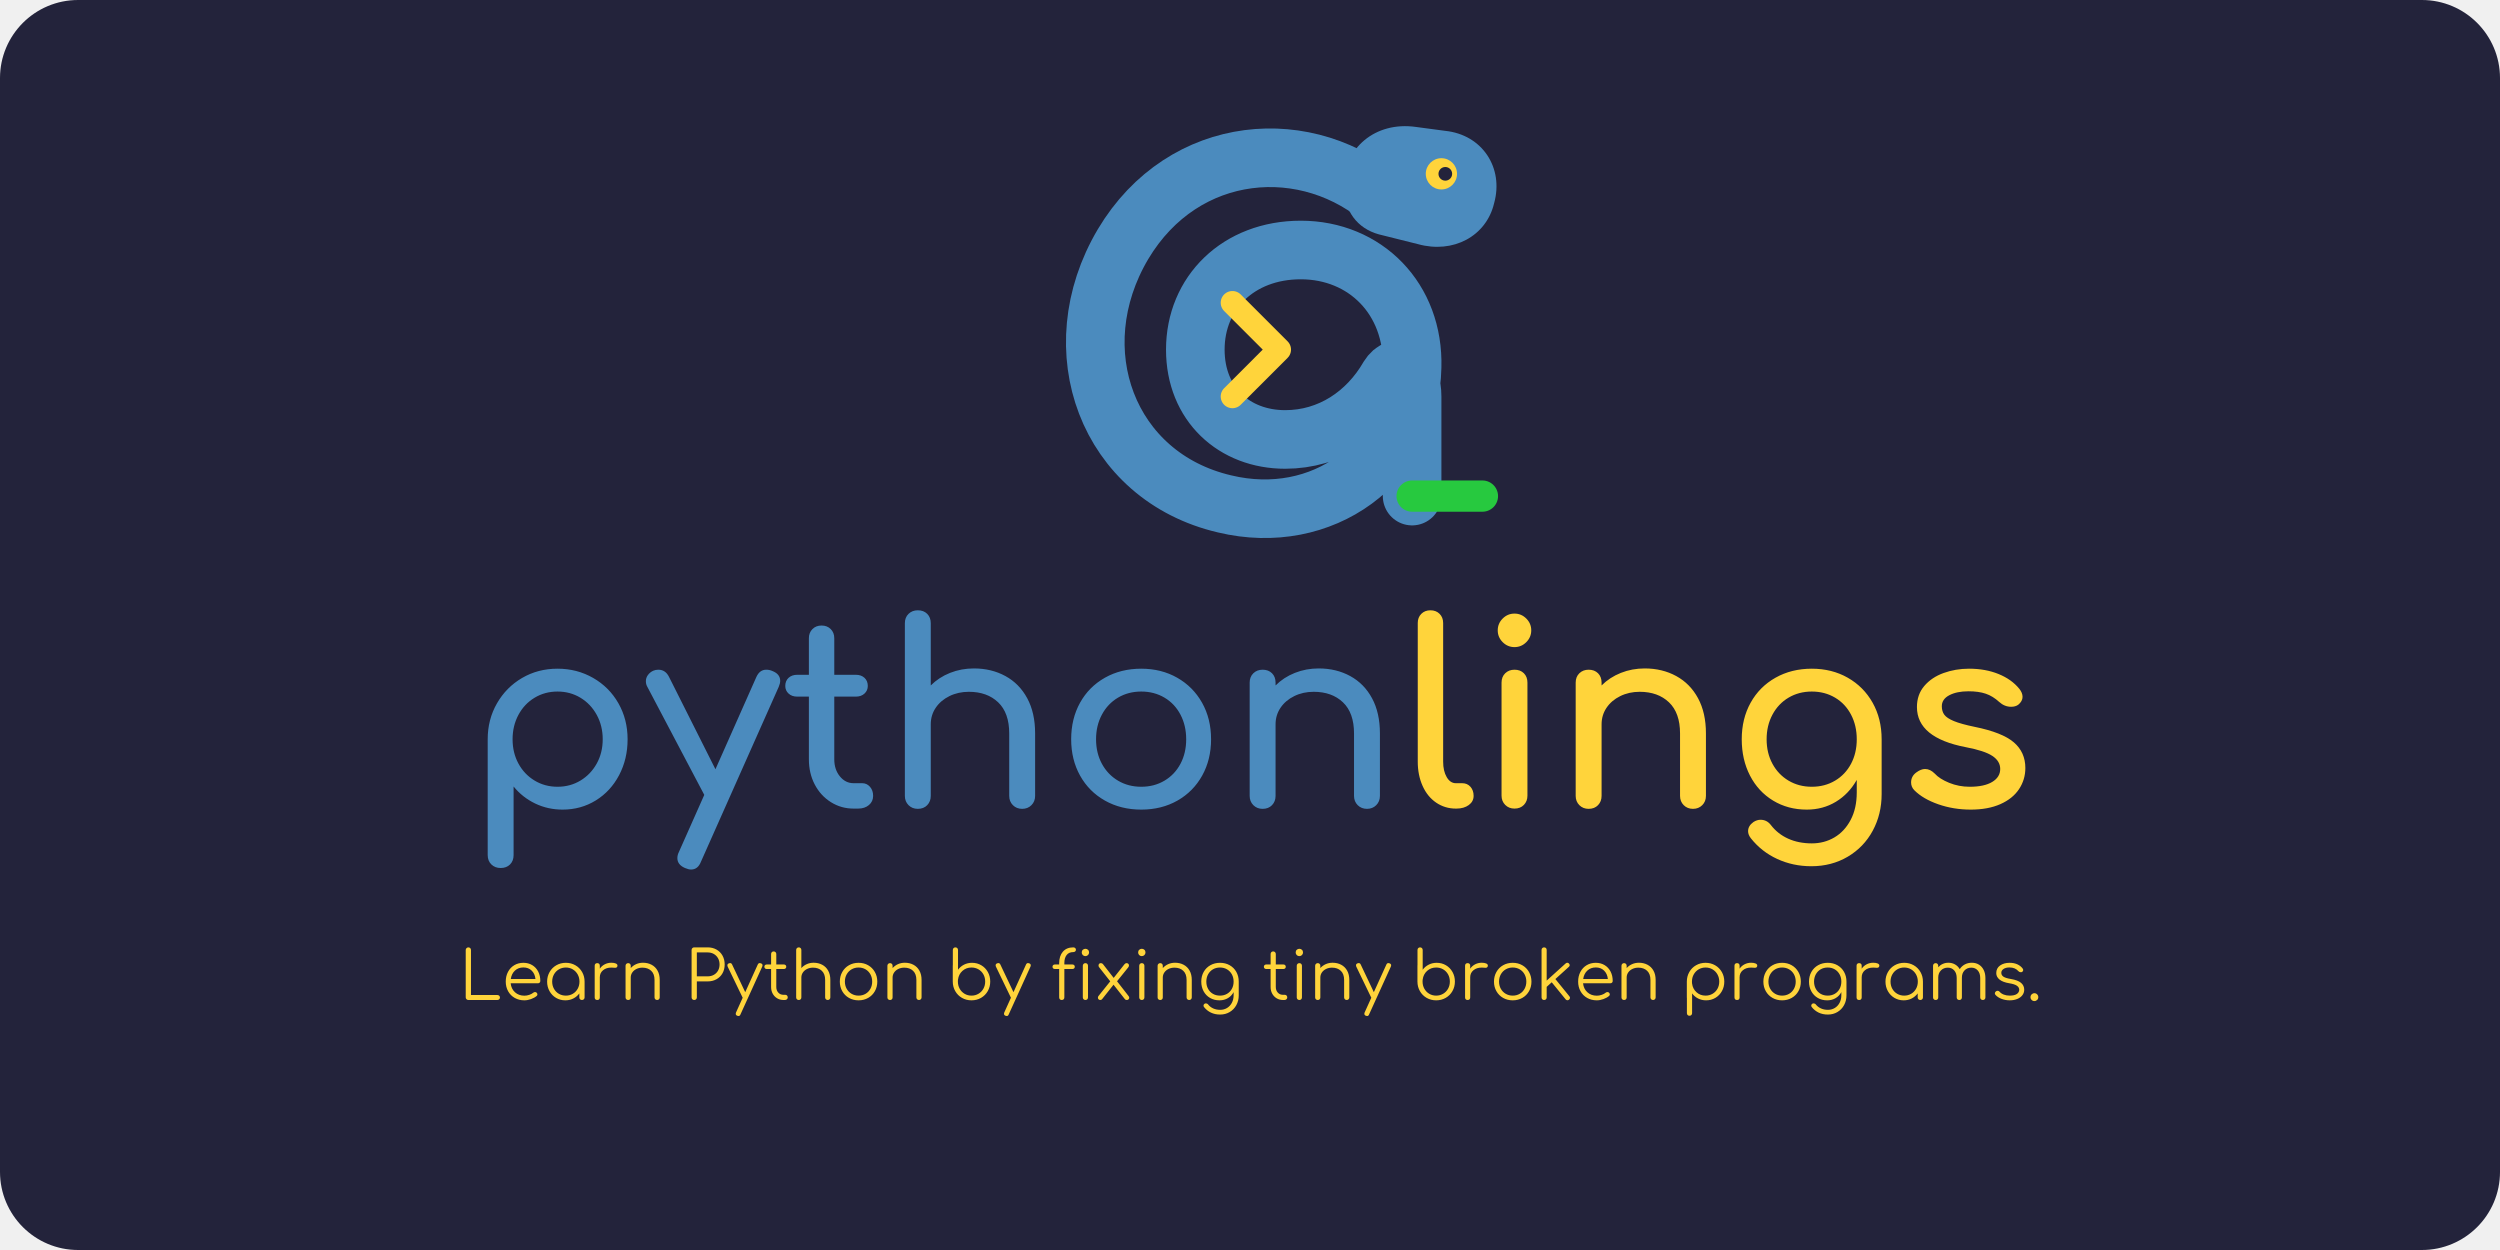
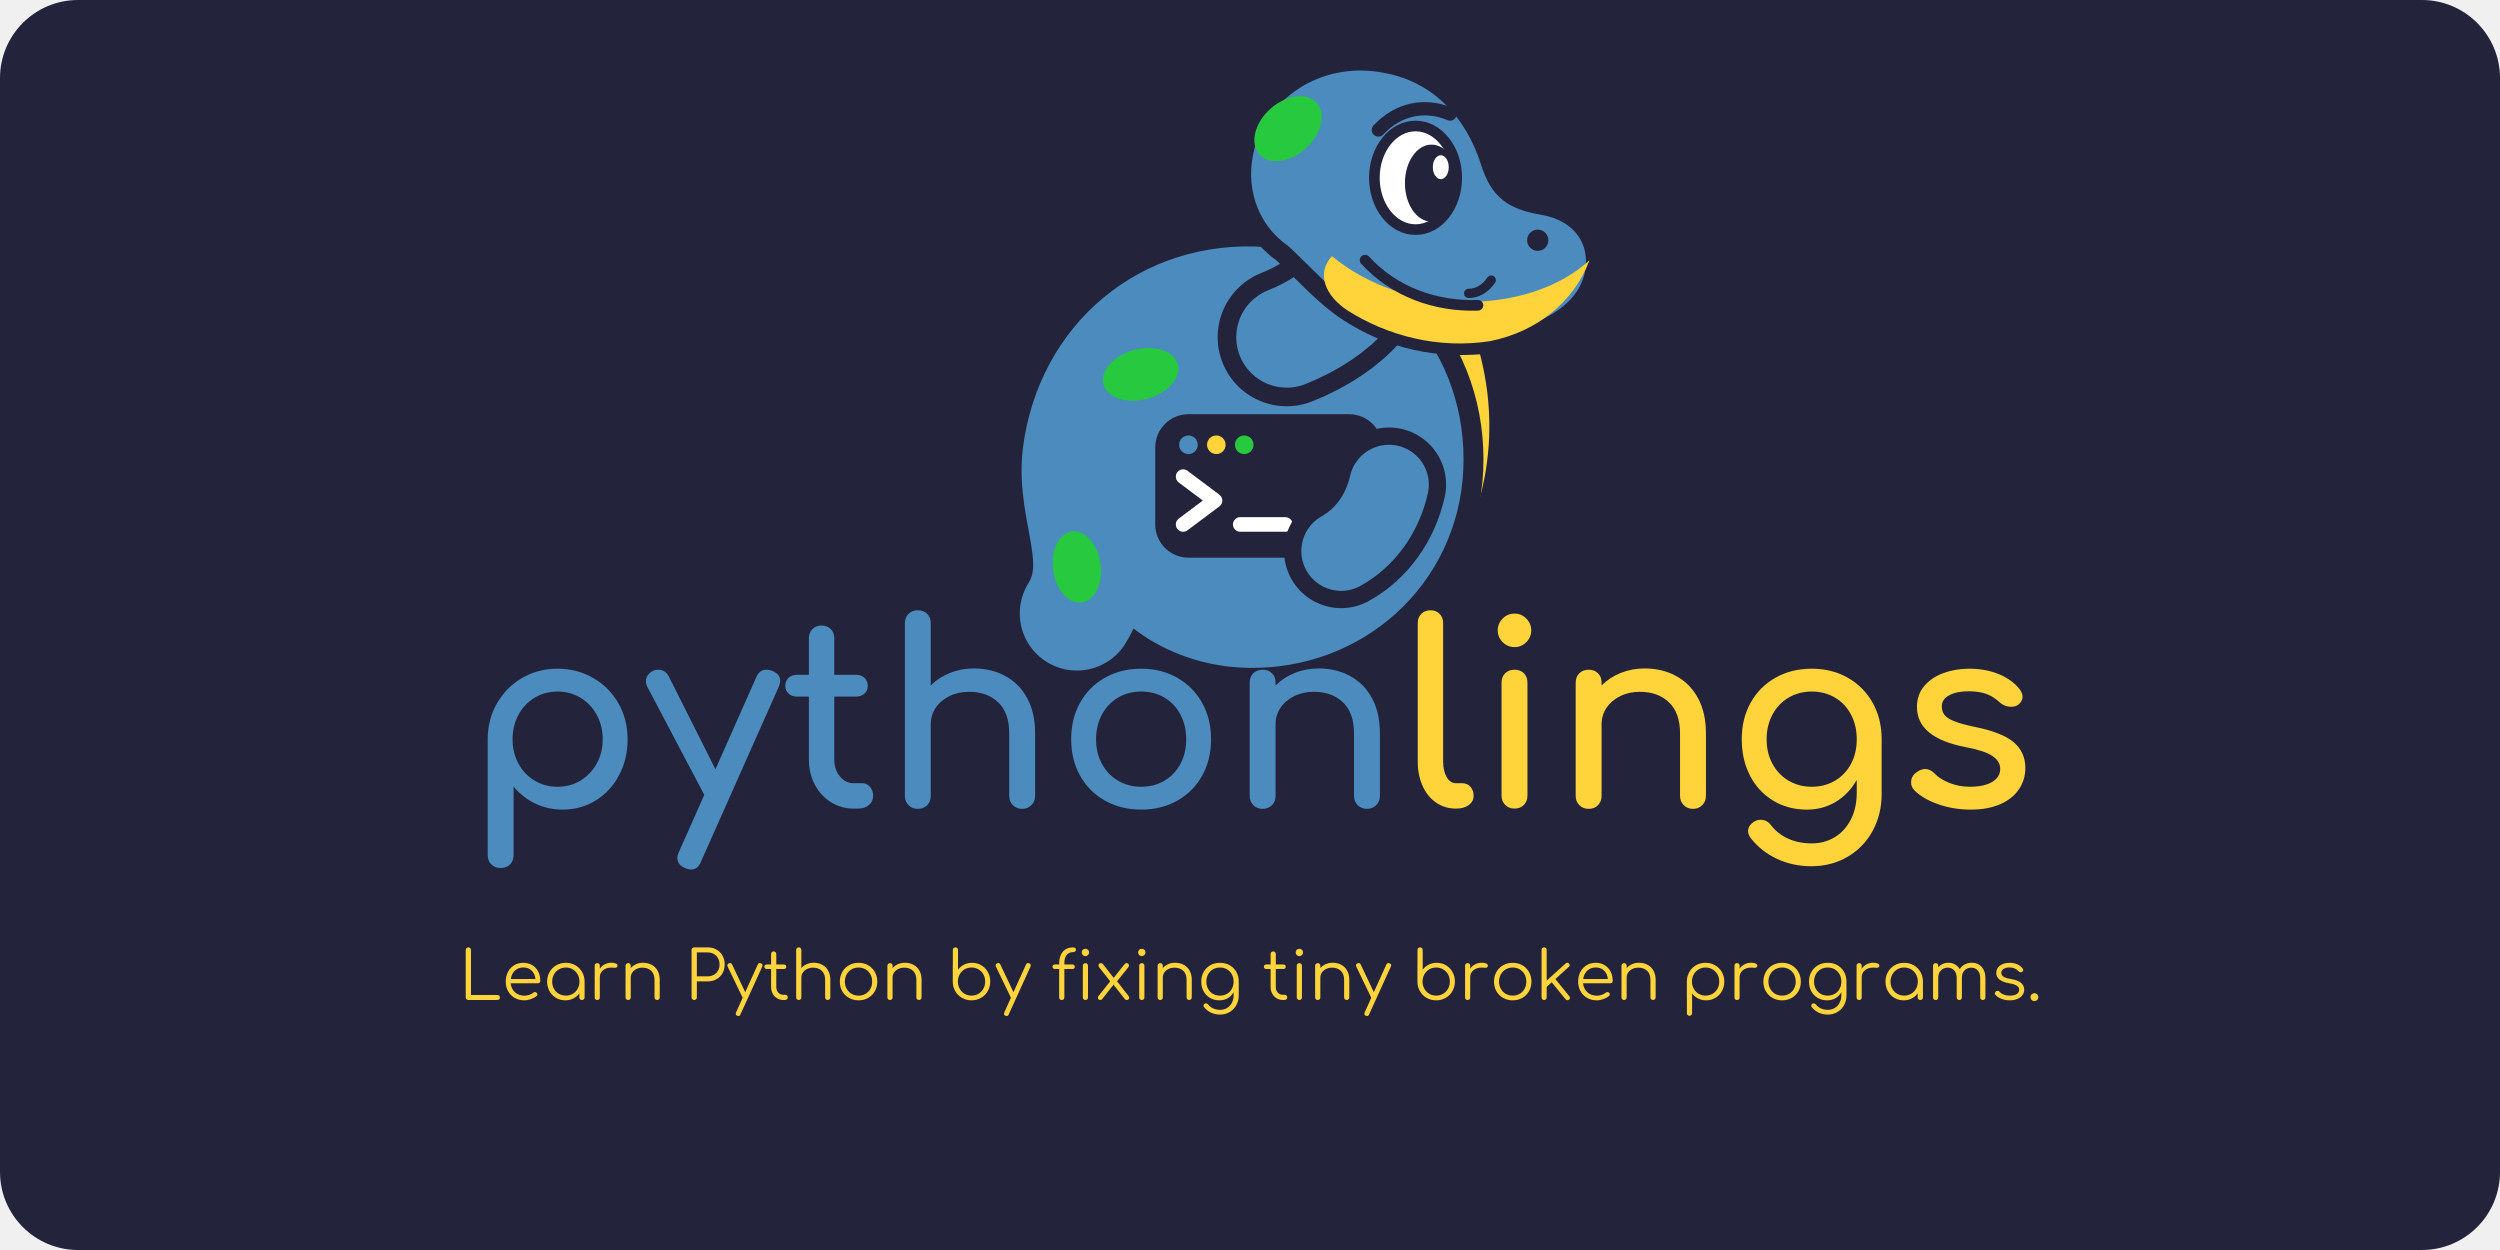
<svg xmlns="http://www.w3.org/2000/svg" width="1280" height="640" viewBox="0 0 1280 640" role="img" aria-labelledby="title desc">
  <rect width="1280" height="640" rx="40" fill="#23233B" />
-   <g transform="translate(512 34)">
-     <path d="M198 70 C158 34 94 39 63 91 C31 145 55 210 115 224 C165 236 210 203 211 154 C212 119 187 94 154 94 C122 94 100 116 100 145 C100 173 120 191 146 191 C169 191 188 178 199 159 C204 151 211 157 211 169 L211 220" fill="none" stroke="#4B8BBE" stroke-width="30" stroke-linecap="round" stroke-linejoin="round" />
-     <path d="M176 61 C176 42 192 28 213 31 L228 33 C247 35 258 52 253 70 C249 87 232 96 214 91 L194 86 C183 83 176 74 176 61 Z" fill="#4B8BBE" />
-     <circle cx="226" cy="55" r="8" fill="#FFD43B" />
-     <circle cx="228" cy="55" r="3.5" fill="#23233B" />
-     <path d="M119 121 L143 145 L119 169" fill="none" stroke="#FFD43B" stroke-width="12" stroke-linecap="round" stroke-linejoin="round" />
-     <path d="M211 220 H247" fill="none" stroke="#27C93F" stroke-width="16" stroke-linecap="round" />
+   <g transform="translate(465 4) scale(.68)">
+     <g stroke="#23233B" stroke-linecap="round" stroke-linejoin="round">
+       <path d="M337 178 C382 220 405 280 397 338 C390 391 356 432 306 450 C257 468 205 453 177 419" fill="none" stroke-width="106" />
+       <path d="M337 178 C382 220 405 280 397 338 C390 391 356 432 306 450 C257 468 205 453 177 419" fill="none" stroke="#FFD43B" stroke-width="78" />
+       <path d="M127 456 C151 417 124 380 129 337 C138 266 195 218 266 223 C333 228 378 281 375 346 C372 409 320 455 257 454 C201 453 158 411 159 356 C160 309 197 275 242 275 C283 275 313 307 312 346 C312 378 287 401 257 403 C232 405 211 388 204 365" fill="none" stroke-width="116" />
+       <path d="M127 456 C151 417 124 380 129 337 C138 266 195 218 266 223 C333 228 378 281 375 346 C372 409 320 455 257 454 C201 453 158 411 159 356 C160 309 197 275 242 275 C283 275 313 307 312 346 C312 378 287 401 257 403 C232 405 211 388 204 365" fill="none" stroke="#4B8BBE" stroke-width="86" />
+       <path d="M285 248 C325 232 351 204 346 174 C341 143 337 115 352 91" fill="none" stroke-width="104" />
+       <path d="M285 248 C325 232 351 204 346 174 C341 143 337 115 352 91" fill="none" stroke="#4B8BBE" stroke-width="76" />
+       <path d="M282 185 C255 166 246 134 254 104 C267 59 312 33 359 42 C399 49 426 78 438 116 C445 138 455 145 478 149 C507 154 522 176 516 202 C509 231 477 247 439 253 C400 258 363 250 331 229 C314 218 299 201 282 185 Z" fill="#4B8BBE" stroke-width="14" />
+     </g>
+     <path d="M319 187 C352 214 397 226 443 220 C474 216 498 204 513 190 C501 222 473 244 438 251 C399 257 361 247 331 228 C314 217 307 200 319 187 Z" fill="#FFD43B" />
+     <ellipse cx="286" cy="91" rx="29" ry="20" transform="rotate(-42 286 91)" fill="#27C93F" />
+     <ellipse cx="175" cy="276" rx="29" ry="19" transform="rotate(-15 175 276)" fill="#27C93F" />
+     <ellipse cx="127" cy="421" rx="18" ry="27" transform="rotate(-8 127 421)" fill="#27C93F" />
+     <ellipse cx="382" cy="128" rx="31" ry="39" fill="#FFFFFF" stroke="#23233B" stroke-width="8" />
+     <ellipse cx="394" cy="132" rx="20" ry="29" fill="#23233B" />
+     <ellipse cx="401" cy="120" rx="6" ry="9" fill="#FFFFFF" />
+     <path d="M354 92 C369 76 389 72 408 80" fill="none" stroke="#23233B" stroke-width="10" stroke-linecap="round" />
+     <circle cx="474" cy="175" r="8" fill="#23233B" />
+     <path d="M344 190 C366 214 397 225 429 224" fill="none" stroke="#23233B" stroke-width="8" stroke-linecap="round" />
+     <path d="M422 215 C429 215 435 211 439 205" fill="none" stroke="#23233B" stroke-width="7" stroke-linecap="round" />
+     <rect x="186" y="306" width="171" height="108" rx="25" fill="#23233B" />
+     <circle cx="211" cy="329" r="7" fill="#4B8BBE" />
+     <circle cx="232" cy="329" r="7" fill="#FFD43B" />
+     <circle cx="253" cy="329" r="7" fill="#27C93F" />
+     <path d="M207 353 L231 371 L207 389" fill="none" stroke="#FFFFFF" stroke-width="11" stroke-linecap="round" stroke-linejoin="round" />
+     <path d="M250 389 H284" fill="none" stroke="#FFFFFF" stroke-width="11" stroke-linecap="round" />
+     <path d="M326 409 C344 399 357 381 362 359" fill="none" stroke="#23233B" stroke-width="86" stroke-linecap="round" />
+     <path d="M326 409 C344 399 357 381 362 359" fill="none" stroke="#4B8BBE" stroke-width="60" stroke-linecap="round" />
  </g>
  <g transform="translate(238 414) scale(.13 -.13)">
    <path d="M641 273Q641 195 607.5 131.5Q574 68 515.5 32.0Q457 -4 385 -4Q327 -4 277.0 20.0Q227 44 192 87V-183Q192 -206 178.0 -220.0Q164 -234 141 -234Q119 -234 104.5 -220.0Q90 -206 90 -183V273Q90 351 126.5 414.5Q163 478 225.5 514.5Q288 551 365 551Q442 551 505.5 514.5Q569 478 605.0 414.5Q641 351 641 273ZM543 273Q543 326 519.5 369.0Q496 412 455.5 436.5Q415 461 365 461Q315 461 274.5 436.5Q234 412 211.0 369.0Q188 326 188 273Q188 220 211.0 177.5Q234 135 274.5 110.5Q315 86 365 86Q415 86 455.5 110.5Q496 135 519.5 177.5Q543 220 543 273ZM1242 503Q1242 493 1236 479L930 -209Q918 -240 891 -240Q881 -240 867 -234Q837 -221 837 -195Q837 -183 843 -171L943 54L718 481Q713 490 713 502Q713 515 721.0 526.0Q729 537 742 543Q751 547 762 547Q790 547 804 519L987 155L1148 518Q1161 547 1187 547Q1200 547 1211 542Q1242 530 1242 503ZM1608 50Q1608 28 1591.5 14.0Q1575 0 1549 0H1531Q1482 0 1441.5 25.5Q1401 51 1378.0 95.0Q1355 139 1355 194V441H1309Q1288 441 1275.0 453.0Q1262 465 1262 483Q1262 503 1275.0 515.0Q1288 527 1309 527H1355V671Q1355 693 1369.0 707.0Q1383 721 1405 721Q1427 721 1441.0 707.0Q1455 693 1455 671V527H1540Q1561 527 1574.0 515.0Q1587 503 1587 483Q1587 465 1574.0 453.0Q1561 441 1540 441H1455V194Q1455 154 1477.0 127.0Q1499 100 1531 100H1565Q1583 100 1595.5 86.0Q1608 72 1608 50ZM2246 296V50Q2246 28 2231.5 13.5Q2217 -1 2195 -1Q2173 -1 2158.5 13.5Q2144 28 2144 50V296Q2144 377 2100.5 418.5Q2057 460 1985 460Q1943 460 1908.5 443.0Q1874 426 1854.5 397.0Q1835 368 1835 332V50Q1835 28 1821.0 13.5Q1807 -1 1784 -1Q1762 -1 1747.5 13.5Q1733 28 1733 50V730Q1733 753 1747.5 767.0Q1762 781 1784 781Q1807 781 1821.0 767.0Q1835 753 1835 730V485Q1867 517 1911.0 534.5Q1955 552 2005 552Q2074 552 2129.0 522.0Q2184 492 2215.0 434.5Q2246 377 2246 296ZM2388 273Q2388 354 2423.0 417.0Q2458 480 2521.0 515.5Q2584 551 2664 551Q2743 551 2805.5 515.5Q2868 480 2903.5 417.0Q2939 354 2939 273Q2939 193 2904.0 130.0Q2869 67 2806.5 31.5Q2744 -4 2664 -4Q2584 -4 2521.0 31.5Q2458 67 2423.0 130.0Q2388 193 2388 273ZM2841 273Q2841 327 2818.5 370.0Q2796 413 2755.5 437.0Q2715 461 2664 461Q2613 461 2572.5 437.0Q2532 413 2509.0 370.0Q2486 327 2486 273Q2486 219 2509.0 176.5Q2532 134 2572.5 110.0Q2613 86 2664 86Q2715 86 2755.5 110.0Q2796 134 2818.5 176.5Q2841 219 2841 273ZM3604 296V50Q3604 28 3589.5 13.5Q3575 -1 3553 -1Q3531 -1 3516.5 13.5Q3502 28 3502 50V296Q3502 377 3458.5 418.5Q3415 460 3343 460Q3301 460 3266.5 443.0Q3232 426 3212.5 397.0Q3193 368 3193 332V50Q3193 28 3179.0 13.5Q3165 -1 3142 -1Q3120 -1 3105.5 13.5Q3091 28 3091 50V496Q3091 519 3105.5 533.0Q3120 547 3142 547Q3165 547 3179.0 533.0Q3193 519 3193 496V485Q3225 517 3269.0 534.5Q3313 552 3363 552Q3432 552 3487.0 522.0Q3542 492 3573.0 434.5Q3604 377 3604 296Z" fill="#4B8BBE" />
    <path d="M70 185V731Q70 753 84.0 767.0Q98 781 120 781Q142 781 156.0 767.0Q170 753 170 731V185Q170 148 184.0 124.0Q198 100 220 100H245Q265 100 277.5 86.0Q290 72 290 50Q290 28 271.0 14.0Q252 0 222 0H220Q177 0 142.5 23.5Q108 47 89.0 89.5Q70 132 70 185ZM400 51V496Q400 519 414.5 533.0Q429 547 451 547Q474 547 488.0 533.0Q502 519 502 496V51Q502 29 488.0 14.5Q474 0 451 0Q429 0 414.5 14.5Q400 29 400 51ZM385 702Q385 729 404.5 748.5Q424 768 451 768Q478 768 497.5 748.5Q517 729 517 702Q517 675 497.5 655.5Q478 636 451 636Q424 636 404.5 655.5Q385 675 385 702ZM1205 296V50Q1205 28 1190.5 13.5Q1176 -1 1154 -1Q1132 -1 1117.5 13.5Q1103 28 1103 50V296Q1103 377 1059.5 418.5Q1016 460 944 460Q902 460 867.5 443.0Q833 426 813.5 397.0Q794 368 794 332V50Q794 28 780.0 13.5Q766 -1 743 -1Q721 -1 706.5 13.5Q692 28 692 50V496Q692 519 706.5 533.0Q721 547 743 547Q766 547 780.0 533.0Q794 519 794 496V485Q826 517 870.0 534.5Q914 552 964 552Q1033 552 1088.0 522.0Q1143 492 1174.0 434.5Q1205 377 1205 296ZM1897 273V57Q1897 -22 1862.0 -87.0Q1827 -152 1763.5 -189.5Q1700 -227 1620 -227Q1548 -227 1486.0 -198.5Q1424 -170 1382 -117Q1371 -103 1371 -89Q1371 -68 1392 -53Q1406 -44 1420 -44Q1445 -44 1461 -65Q1488 -100 1529.0 -118.5Q1570 -137 1622 -137Q1671 -137 1711.0 -113.5Q1751 -90 1775.0 -44.5Q1799 1 1799 64V113Q1768 58 1717.0 27.0Q1666 -4 1602 -4Q1528 -4 1469.5 31.5Q1411 67 1378.5 130.0Q1346 193 1346 273Q1346 354 1381.0 417.0Q1416 480 1479.0 515.5Q1542 551 1622 551Q1701 551 1763.5 515.5Q1826 480 1861.5 417.0Q1897 354 1897 273ZM1799 273Q1799 327 1776.5 370.0Q1754 413 1713.5 437.0Q1673 461 1622 461Q1571 461 1530.5 437.0Q1490 413 1467.0 370.0Q1444 327 1444 273Q1444 219 1467.0 176.5Q1490 134 1530.5 110.0Q1571 86 1622 86Q1673 86 1713.5 110.0Q1754 134 1776.5 176.5Q1799 219 1799 273ZM2026 72Q2013 85 2013 103Q2013 127 2033 142Q2052 156 2068 156Q2088 156 2106 138Q2125 117 2163.0 101.5Q2201 86 2244 86Q2301 86 2332.5 105.0Q2364 124 2364 156Q2364 187 2333.0 207.5Q2302 228 2228 242Q2036 279 2036 400Q2036 449 2065.0 483.0Q2094 517 2141.0 534.0Q2188 551 2241 551Q2306 551 2357.5 530.0Q2409 509 2439 472Q2452 456 2452 440Q2452 423 2435 409Q2424 401 2407 401Q2381 401 2360 420Q2335 443 2307.0 452.5Q2279 462 2239 462Q2193 462 2163.5 446.5Q2134 431 2134 403Q2134 383 2144.0 369.5Q2154 356 2182.0 344.5Q2210 333 2263 322Q2372 300 2417.5 261.0Q2463 222 2463 160Q2463 114 2438.0 76.5Q2413 39 2364.5 17.5Q2316 -4 2248 -4Q2180 -4 2120.0 17.0Q2060 38 2026 72Z" transform="translate(3683)" fill="#FFD43B" />
  </g>
  <path d="M100 39V742Q100 758 111.5 769.5Q123 781 139 781Q156 781 167.0 770.0Q178 759 178 742V74H569Q586 74 597.0 63.5Q608 53 608 37Q608 21 597.0 10.5Q586 0 569 0H139Q123 0 111.5 11.5Q100 23 100 39ZM1207 283Q1207 267 1197.0 257.5Q1187 248 1171 248H767Q775 166 831.0 115.0Q887 64 971 64Q1007 64 1043.5 76.5Q1080 89 1102 108Q1115 118 1129 118Q1140 118 1151 110Q1164 98 1164 83Q1164 70 1153 60Q1120 32 1069.0 13.5Q1018 -5 971 -5Q891 -5 828.0 30.5Q765 66 729.5 129.5Q694 193 694 273Q694 354 727.5 417.5Q761 481 820.5 516.5Q880 552 956 552Q1030 552 1087.0 517.5Q1144 483 1175.5 422.0Q1207 361 1207 283ZM769 312H1135Q1127 389 1079.0 436.0Q1031 483 956 483Q880 483 830.0 436.0Q780 389 769 312ZM1864 273V38Q1864 22 1853.0 11.0Q1842 0 1825 0Q1808 0 1797.0 10.5Q1786 21 1786 38V98Q1751 50 1697.0 22.5Q1643 -5 1578 -5Q1502 -5 1440.5 31.5Q1379 68 1343.5 131.5Q1308 195 1308 273Q1308 351 1344.5 415.0Q1381 479 1444.5 515.5Q1508 552 1586 552Q1664 552 1727.5 515.5Q1791 479 1827.5 415.0Q1864 351 1864 273ZM1788 273Q1788 332 1761.5 379.5Q1735 427 1689.0 454.5Q1643 482 1586 482Q1529 482 1482.5 454.5Q1436 427 1409.5 379.5Q1383 332 1383 273Q1383 214 1409.5 166.5Q1436 119 1482.5 92.0Q1529 65 1586 65Q1643 65 1689.0 92.0Q1735 119 1761.5 166.5Q1788 214 1788 273ZM2352 511Q2352 505 2351 502Q2347 488 2338.5 483.0Q2330 478 2315 478Q2306 478 2284 480Q2276 481 2260 481Q2185 481 2137.5 441.0Q2090 401 2090 337V38Q2090 20 2080.0 10.0Q2070 0 2052 0Q2034 0 2024.0 10.0Q2014 20 2014 38V509Q2014 527 2024.0 537.0Q2034 547 2052 547Q2070 547 2080.0 537.0Q2090 527 2090 509V465Q2119 507 2164.0 530.0Q2209 553 2261 553Q2303 553 2327.5 542.0Q2352 531 2352 511ZM2979 298V38Q2979 22 2968.0 11.0Q2957 0 2941 0Q2924 0 2913.0 11.0Q2902 22 2902 38V298Q2902 387 2852.5 433.5Q2803 480 2723 480Q2674 480 2634.5 461.0Q2595 442 2572.0 408.5Q2549 375 2549 334V38Q2549 21 2538.5 10.5Q2528 0 2511 0Q2494 0 2483.0 10.5Q2472 21 2472 38V508Q2472 525 2483.0 536.0Q2494 547 2511 547Q2528 547 2538.5 536.0Q2549 525 2549 508V474Q2582 511 2629.0 532.0Q2676 553 2731 553Q2802 553 2858.5 523.0Q2915 493 2947.0 435.5Q2979 378 2979 298ZM3452 39V742Q3452 759 3463.0 770.0Q3474 781 3491 781H3691Q3764 781 3821.5 748.5Q3879 716 3911.0 658.5Q3943 601 3943 527Q3943 454 3911.0 397.0Q3879 340 3821.5 308.0Q3764 276 3691 276H3530V39Q3530 22 3519.0 11.0Q3508 0 3491 0Q3474 0 3463.0 11.0Q3452 22 3452 39ZM3691 351Q3742 351 3782.0 373.5Q3822 396 3844.5 436.0Q3867 476 3867 527Q3867 579 3844.5 619.5Q3822 660 3782.0 683.0Q3742 706 3691 706H3530V351ZM4505 515Q4505 506 4501 497L4177 -215Q4168 -238 4148 -238Q4138 -238 4130 -234Q4107 -225 4107 -204Q4107 -195 4111 -186L4210 33V34L3987 496Q3983 504 3983 514Q3983 535 4005 544Q4013 548 4023 548Q4044 548 4053 527L4248 116L4434 526Q4444 548 4464 548Q4473 548 4482 544Q4505 535 4505 515ZM4879 38Q4879 22 4867.0 11.0Q4855 0 4837 0H4816Q4763 0 4721.0 25.5Q4679 51 4655.5 94.5Q4632 138 4632 193V460H4567Q4551 460 4541.5 469.5Q4532 479 4532 493Q4532 508 4541.5 517.5Q4551 527 4567 527H4632V682Q4632 699 4642.5 710.0Q4653 721 4670 721Q4687 721 4698.0 710.0Q4709 699 4709 682V527H4822Q4838 527 4847.5 517.5Q4857 508 4857 493Q4857 479 4847.5 469.5Q4838 460 4822 460H4709V193Q4709 142 4739.0 109.5Q4769 77 4816 77H4843Q4859 77 4869.0 66.0Q4879 55 4879 38ZM5511 298V38Q5511 22 5500.0 11.0Q5489 0 5473 0Q5456 0 5445.0 11.0Q5434 22 5434 38V298Q5434 387 5384.5 433.5Q5335 480 5255 480Q5206 480 5166.5 461.0Q5127 442 5104.0 408.5Q5081 375 5081 334V38Q5081 21 5070.5 10.5Q5060 0 5043 0Q5026 0 5015.0 10.5Q5004 21 5004 38V742Q5004 759 5015.0 770.0Q5026 781 5043 781Q5060 781 5070.5 770.0Q5081 759 5081 742V474Q5114 511 5161.0 532.0Q5208 553 5263 553Q5334 553 5390.5 523.0Q5447 493 5479.0 435.5Q5511 378 5511 298ZM5652 273Q5652 352 5688.0 416.0Q5724 480 5787.5 516.0Q5851 552 5930 552Q6009 552 6072.0 516.0Q6135 480 6171.5 416.0Q6208 352 6208 273Q6208 194 6172.0 130.5Q6136 67 6072.5 31.0Q6009 -5 5930 -5Q5851 -5 5787.5 31.0Q5724 67 5688.0 130.5Q5652 194 5652 273ZM6132 273Q6132 333 6106.0 380.5Q6080 428 6034.0 455.0Q5988 482 5930 482Q5873 482 5826.5 455.0Q5780 428 5753.5 380.5Q5727 333 5727 273Q5727 214 5753.5 166.5Q5780 119 5826.5 92.0Q5873 65 5930 65Q5988 65 6034.0 92.0Q6080 119 6106.0 166.5Q6132 214 6132 273ZM6865 298V38Q6865 22 6854.0 11.0Q6843 0 6827 0Q6810 0 6799.0 11.0Q6788 22 6788 38V298Q6788 387 6738.5 433.5Q6689 480 6609 480Q6560 480 6520.5 461.0Q6481 442 6458.0 408.5Q6435 375 6435 334V38Q6435 21 6424.5 10.5Q6414 0 6397 0Q6380 0 6369.0 10.5Q6358 21 6358 38V508Q6358 525 6369.0 536.0Q6380 547 6397 547Q6414 547 6424.5 536.0Q6435 525 6435 508V474Q6468 511 6515.0 532.0Q6562 553 6617 553Q6688 553 6744.5 523.0Q6801 493 6833.0 435.5Q6865 378 6865 298ZM7884 274Q7884 196 7847.5 132.0Q7811 68 7747.5 31.5Q7684 -5 7606 -5Q7528 -5 7464.5 31.5Q7401 68 7364.5 132.0Q7328 196 7328 274V509Q7328 515 7329 518V742Q7329 759 7339.5 770.0Q7350 781 7367 781Q7384 781 7395.0 770.0Q7406 759 7406 742V449Q7441 497 7495.0 524.5Q7549 552 7614 552Q7690 552 7751.5 515.5Q7813 479 7848.5 415.5Q7884 352 7884 274ZM7809 274Q7809 333 7782.5 380.5Q7756 428 7709.5 455.0Q7663 482 7606 482Q7527 482 7471.5 432.0Q7416 382 7406 304Q7406 301 7405 299Q7404 291 7404 274Q7404 215 7430.5 167.5Q7457 120 7503.0 92.5Q7549 65 7606 65Q7663 65 7709.5 92.5Q7756 120 7782.5 167.5Q7809 215 7809 274ZM8486 515Q8486 506 8482 497L8158 -215Q8149 -238 8129 -238Q8119 -238 8111 -234Q8088 -225 8088 -204Q8088 -195 8092 -186L8191 33V34L7968 496Q7964 504 7964 514Q7964 535 7986 544Q7994 548 8004 548Q8025 548 8034 527L8229 116L8415 526Q8425 548 8445 548Q8454 548 8463 544Q8486 535 8486 515ZM8984 550V527H9104Q9120 527 9129.5 517.5Q9139 508 9139 493Q9139 479 9129.5 469.5Q9120 460 9104 460H8984V39Q8984 21 8973.5 10.5Q8963 0 8944 0Q8928 0 8917.5 10.5Q8907 21 8907 39V460H8843Q8827 460 8817.5 469.5Q8808 479 8808 493Q8808 508 8817.5 517.5Q8827 527 8843 527H8907V546Q8907 653 8962.0 717.0Q9017 781 9117 781Q9134 781 9145.0 771.0Q9156 761 9156 746Q9156 731 9145.0 721.0Q9134 711 9117 711Q9051 711 9017.5 667.0Q8984 623 8984 550ZM9258 39V508Q9258 525 9269.0 536.0Q9280 547 9297 547Q9314 547 9324.5 536.0Q9335 525 9335 508V39Q9335 22 9324.5 11.0Q9314 0 9297 0Q9280 0 9269.0 11.0Q9258 22 9258 39ZM9242 706Q9242 730 9258.0 745.0Q9274 760 9297 760Q9319 760 9335.0 745.0Q9351 730 9351 706Q9351 683 9335.0 667.0Q9319 651 9296 651Q9273 651 9257.5 667.0Q9242 683 9242 706ZM9947 33Q9947 19 9936.5 9.5Q9926 0 9913 0Q9901 0 9893.0 4.0Q9885 8 9878 18L9714 227L9544 12Q9535 0 9517 0Q9501 0 9491.5 10.0Q9482 20 9482 34Q9482 50 9492 61L9665 277L9501 485Q9491 496 9491 512Q9491 527 9500.0 537.0Q9509 547 9526 547Q9543 547 9555 535L9716 328L9875 529Q9889 547 9908 547Q9924 547 9933.5 537.0Q9943 527 9943 513Q9943 498 9932 484L9766 278L9936 60Q9947 46 9947 33ZM10095 39V508Q10095 525 10106.0 536.0Q10117 547 10134 547Q10151 547 10161.5 536.0Q10172 525 10172 508V39Q10172 22 10161.5 11.0Q10151 0 10134 0Q10117 0 10106.0 11.0Q10095 22 10095 39ZM10079 706Q10079 730 10095.0 745.0Q10111 760 10134 760Q10156 760 10172.0 745.0Q10188 730 10188 706Q10188 683 10172.0 667.0Q10156 651 10133 651Q10110 651 10094.5 667.0Q10079 683 10079 706ZM10875 298V38Q10875 22 10864.0 11.0Q10853 0 10837 0Q10820 0 10809.0 11.0Q10798 22 10798 38V298Q10798 387 10748.5 433.5Q10699 480 10619 480Q10570 480 10530.5 461.0Q10491 442 10468.0 408.5Q10445 375 10445 334V38Q10445 21 10434.5 10.5Q10424 0 10407 0Q10390 0 10379.0 10.5Q10368 21 10368 38V508Q10368 525 10379.0 536.0Q10390 547 10407 547Q10424 547 10434.5 536.0Q10445 525 10445 508V474Q10478 511 10525.0 532.0Q10572 553 10627 553Q10698 553 10754.5 523.0Q10811 493 10843.0 435.5Q10875 378 10875 298ZM11572 273V69Q11572 -11 11536.5 -76.0Q11501 -141 11438.0 -178.5Q11375 -216 11296 -216Q11219 -216 11159.0 -187.0Q11099 -158 11058 -106Q11049 -96 11049 -83Q11049 -68 11063 -57Q11073 -50 11085 -50Q11094 -50 11103.0 -54.5Q11112 -59 11117 -66Q11147 -104 11193.0 -125.0Q11239 -146 11297 -146Q11353 -146 11398.5 -118.5Q11444 -91 11470.0 -41.5Q11496 8 11496 72V117Q11466 60 11411.0 27.5Q11356 -5 11286 -5Q11208 -5 11146.5 30.5Q11085 66 11050.5 129.5Q11016 193 11016 273Q11016 354 11052.0 417.5Q11088 481 11151.5 516.5Q11215 552 11294 552Q11374 552 11437.0 516.5Q11500 481 11536.0 417.5Q11572 354 11572 273ZM11496 273Q11496 333 11470.0 380.5Q11444 428 11398.0 455.0Q11352 482 11294 482Q11235 482 11189.0 455.0Q11143 428 11117.0 380.5Q11091 333 11091 273Q11091 213 11117.0 165.5Q11143 118 11189.0 91.5Q11235 65 11294 65Q11352 65 11398.0 91.5Q11444 118 11470.0 165.5Q11496 213 11496 273ZM12292 38Q12292 22 12280.0 11.0Q12268 0 12250 0H12229Q12176 0 12134.0 25.5Q12092 51 12068.5 94.5Q12045 138 12045 193V460H11980Q11964 460 11954.5 469.5Q11945 479 11945 493Q11945 508 11954.5 517.5Q11964 527 11980 527H12045V682Q12045 699 12055.5 710.0Q12066 721 12083 721Q12100 721 12111.0 710.0Q12122 699 12122 682V527H12235Q12251 527 12260.5 517.5Q12270 508 12270 493Q12270 479 12260.5 469.5Q12251 460 12235 460H12122V193Q12122 142 12152.0 109.5Q12182 77 12229 77H12256Q12272 77 12282.0 66.0Q12292 55 12292 38ZM12433 39V508Q12433 525 12444.0 536.0Q12455 547 12472 547Q12489 547 12499.5 536.0Q12510 525 12510 508V39Q12510 22 12499.5 11.0Q12489 0 12472 0Q12455 0 12444.0 11.0Q12433 22 12433 39ZM12417 706Q12417 730 12433.0 745.0Q12449 760 12472 760Q12494 760 12510.0 745.0Q12526 730 12526 706Q12526 683 12510.0 667.0Q12494 651 12471 651Q12448 651 12432.5 667.0Q12417 683 12417 706ZM13213 298V38Q13213 22 13202.0 11.0Q13191 0 13175 0Q13158 0 13147.0 11.0Q13136 22 13136 38V298Q13136 387 13086.5 433.5Q13037 480 12957 480Q12908 480 12868.5 461.0Q12829 442 12806.0 408.5Q12783 375 12783 334V38Q12783 21 12772.5 10.5Q12762 0 12745 0Q12728 0 12717.0 10.5Q12706 21 12706 38V508Q12706 525 12717.0 536.0Q12728 547 12745 547Q12762 547 12772.5 536.0Q12783 525 12783 508V474Q12816 511 12863.0 532.0Q12910 553 12965 553Q13036 553 13092.5 523.0Q13149 493 13181.0 435.5Q13213 378 13213 298ZM13834 515Q13834 506 13830 497L13506 -215Q13497 -238 13477 -238Q13467 -238 13459 -234Q13436 -225 13436 -204Q13436 -195 13440 -186L13539 33V34L13316 496Q13312 504 13312 514Q13312 535 13334 544Q13342 548 13352 548Q13373 548 13382 527L13577 116L13763 526Q13773 548 13793 548Q13802 548 13811 544Q13834 535 13834 515ZM14780 274Q14780 196 14743.5 132.0Q14707 68 14643.5 31.5Q14580 -5 14502 -5Q14424 -5 14360.5 31.5Q14297 68 14260.5 132.0Q14224 196 14224 274V509Q14224 515 14225 518V742Q14225 759 14235.5 770.0Q14246 781 14263 781Q14280 781 14291.0 770.0Q14302 759 14302 742V449Q14337 497 14391.0 524.5Q14445 552 14510 552Q14586 552 14647.5 515.5Q14709 479 14744.5 415.5Q14780 352 14780 274ZM14705 274Q14705 333 14678.5 380.5Q14652 428 14605.5 455.0Q14559 482 14502 482Q14423 482 14367.5 432.0Q14312 382 14302 304Q14302 301 14301 299Q14300 291 14300 274Q14300 215 14326.5 167.5Q14353 120 14399.0 92.5Q14445 65 14502 65Q14559 65 14605.5 92.5Q14652 120 14678.5 167.5Q14705 215 14705 274ZM15269 511Q15269 505 15268 502Q15264 488 15255.5 483.0Q15247 478 15232 478Q15223 478 15201 480Q15193 481 15177 481Q15102 481 15054.5 441.0Q15007 401 15007 337V38Q15007 20 14997.0 10.0Q14987 0 14969 0Q14951 0 14941.0 10.0Q14931 20 14931 38V509Q14931 527 14941.0 537.0Q14951 547 14969 547Q14987 547 14997.0 537.0Q15007 527 15007 509V465Q15036 507 15081.0 530.0Q15126 553 15178 553Q15220 553 15244.5 542.0Q15269 531 15269 511ZM15360 273Q15360 352 15396.0 416.0Q15432 480 15495.5 516.0Q15559 552 15638 552Q15717 552 15780.0 516.0Q15843 480 15879.5 416.0Q15916 352 15916 273Q15916 194 15880.0 130.5Q15844 67 15780.5 31.0Q15717 -5 15638 -5Q15559 -5 15495.5 31.0Q15432 67 15396.0 130.5Q15360 194 15360 273ZM15840 273Q15840 333 15814.0 380.5Q15788 428 15742.0 455.0Q15696 482 15638 482Q15581 482 15534.5 455.0Q15488 428 15461.5 380.5Q15435 333 15435 273Q15435 214 15461.5 166.5Q15488 119 15534.5 92.0Q15581 65 15638 65Q15696 65 15742.0 92.0Q15788 119 15814.0 166.5Q15840 214 15840 273ZM16488 32Q16488 17 16474 5Q16462 -4 16450 -4Q16434 -4 16423 10L16217 263L16142 195V38Q16142 21 16131.5 10.5Q16121 0 16104 0Q16087 0 16076.5 10.5Q16066 21 16066 38V743Q16066 760 16076.5 770.5Q16087 781 16104 781Q16121 781 16131.5 770.5Q16142 760 16142 743V288L16424 543Q16435 553 16448 553Q16463 553 16473 541Q16484 528 16484 517Q16484 503 16471 492L16271 311L16479 55Q16488 45 16488 32ZM17122 283Q17122 267 17112.0 257.5Q17102 248 17086 248H16682Q16690 166 16746.0 115.0Q16802 64 16886 64Q16922 64 16958.5 76.5Q16995 89 17017 108Q17030 118 17044 118Q17055 118 17066 110Q17079 98 17079 83Q17079 70 17068 60Q17035 32 16984.0 13.5Q16933 -5 16886 -5Q16806 -5 16743.0 30.5Q16680 66 16644.5 129.5Q16609 193 16609 273Q16609 354 16642.5 417.5Q16676 481 16735.5 516.5Q16795 552 16871 552Q16945 552 17002.0 517.5Q17059 483 17090.5 422.0Q17122 361 17122 283ZM16684 312H17050Q17042 389 16994.0 436.0Q16946 483 16871 483Q16795 483 16745.0 436.0Q16695 389 16684 312ZM17759 298V38Q17759 22 17748.0 11.0Q17737 0 17721 0Q17704 0 17693.0 11.0Q17682 22 17682 38V298Q17682 387 17632.5 433.5Q17583 480 17503 480Q17454 480 17414.5 461.0Q17375 442 17352.0 408.5Q17329 375 17329 334V38Q17329 21 17318.5 10.5Q17308 0 17291 0Q17274 0 17263.0 10.5Q17252 21 17252 38V508Q17252 525 17263.0 536.0Q17274 547 17291 547Q17308 547 17318.5 536.0Q17329 525 17329 508V474Q17362 511 17409.0 532.0Q17456 553 17511 553Q17582 553 17638.5 523.0Q17695 493 17727.0 435.5Q17759 378 17759 298ZM18778 273Q18778 195 18742.5 131.5Q18707 68 18645.5 31.5Q18584 -5 18508 -5Q18443 -5 18389.0 22.5Q18335 50 18300 98V-195Q18300 -212 18289.0 -223.0Q18278 -234 18261 -234Q18244 -234 18233.5 -223.0Q18223 -212 18223 -195V29Q18222 32 18222 38V273Q18222 351 18258.5 415.0Q18295 479 18358.5 515.5Q18422 552 18500 552Q18578 552 18641.5 515.5Q18705 479 18741.5 415.0Q18778 351 18778 273ZM18703 273Q18703 332 18676.5 379.5Q18650 427 18603.5 454.5Q18557 482 18500 482Q18443 482 18397.0 454.5Q18351 427 18324.5 379.5Q18298 332 18298 273Q18298 256 18299 248Q18300 246 18300 243Q18310 165 18365.5 115.0Q18421 65 18500 65Q18557 65 18603.5 92.0Q18650 119 18676.5 166.5Q18703 214 18703 273ZM19267 511Q19267 505 19266 502Q19262 488 19253.5 483.0Q19245 478 19230 478Q19221 478 19199 480Q19191 481 19175 481Q19100 481 19052.5 441.0Q19005 401 19005 337V38Q19005 20 18995.0 10.0Q18985 0 18967 0Q18949 0 18939.0 10.0Q18929 20 18929 38V509Q18929 527 18939.0 537.0Q18949 547 18967 547Q18985 547 18995.0 537.0Q19005 527 19005 509V465Q19034 507 19079.0 530.0Q19124 553 19176 553Q19218 553 19242.5 542.0Q19267 531 19267 511ZM19358 273Q19358 352 19394.0 416.0Q19430 480 19493.5 516.0Q19557 552 19636 552Q19715 552 19778.0 516.0Q19841 480 19877.5 416.0Q19914 352 19914 273Q19914 194 19878.0 130.5Q19842 67 19778.5 31.0Q19715 -5 19636 -5Q19557 -5 19493.5 31.0Q19430 67 19394.0 130.5Q19358 194 19358 273ZM19838 273Q19838 333 19812.0 380.5Q19786 428 19740.0 455.0Q19694 482 19636 482Q19579 482 19532.5 455.0Q19486 428 19459.5 380.5Q19433 333 19433 273Q19433 214 19459.5 166.5Q19486 119 19532.5 92.0Q19579 65 19636 65Q19694 65 19740.0 92.0Q19786 119 19812.0 166.5Q19838 214 19838 273ZM20591 273V69Q20591 -11 20555.5 -76.0Q20520 -141 20457.0 -178.5Q20394 -216 20315 -216Q20238 -216 20178.0 -187.0Q20118 -158 20077 -106Q20068 -96 20068 -83Q20068 -68 20082 -57Q20092 -50 20104 -50Q20113 -50 20122.0 -54.5Q20131 -59 20136 -66Q20166 -104 20212.0 -125.0Q20258 -146 20316 -146Q20372 -146 20417.5 -118.5Q20463 -91 20489.0 -41.5Q20515 8 20515 72V117Q20485 60 20430.0 27.5Q20375 -5 20305 -5Q20227 -5 20165.5 30.5Q20104 66 20069.5 129.5Q20035 193 20035 273Q20035 354 20071.0 417.5Q20107 481 20170.5 516.5Q20234 552 20313 552Q20393 552 20456.0 516.5Q20519 481 20555.0 417.5Q20591 354 20591 273ZM20515 273Q20515 333 20489.0 380.5Q20463 428 20417.0 455.0Q20371 482 20313 482Q20254 482 20208.0 455.0Q20162 428 20136.0 380.5Q20110 333 20110 273Q20110 213 20136.0 165.5Q20162 118 20208.0 91.5Q20254 65 20313 65Q20371 65 20417.0 91.5Q20463 118 20489.0 165.5Q20515 213 20515 273ZM21079 511Q21079 505 21078 502Q21074 488 21065.5 483.0Q21057 478 21042 478Q21033 478 21011 480Q21003 481 20987 481Q20912 481 20864.5 441.0Q20817 401 20817 337V38Q20817 20 20807.0 10.0Q20797 0 20779 0Q20761 0 20751.0 10.0Q20741 20 20741 38V509Q20741 527 20751.0 537.0Q20761 547 20779 547Q20797 547 20807.0 537.0Q20817 527 20817 509V465Q20846 507 20891.0 530.0Q20936 553 20988 553Q21030 553 21054.5 542.0Q21079 531 21079 511ZM21726 273V38Q21726 22 21715.0 11.0Q21704 0 21687 0Q21670 0 21659.0 10.5Q21648 21 21648 38V98Q21613 50 21559.0 22.5Q21505 -5 21440 -5Q21364 -5 21302.5 31.5Q21241 68 21205.5 131.5Q21170 195 21170 273Q21170 351 21206.5 415.0Q21243 479 21306.5 515.5Q21370 552 21448 552Q21526 552 21589.5 515.5Q21653 479 21689.5 415.0Q21726 351 21726 273ZM21650 273Q21650 332 21623.5 379.5Q21597 427 21551.0 454.5Q21505 482 21448 482Q21391 482 21344.5 454.5Q21298 427 21271.5 379.5Q21245 332 21245 273Q21245 214 21271.5 166.5Q21298 119 21344.5 92.0Q21391 65 21448 65Q21505 65 21551.0 92.0Q21597 119 21623.5 166.5Q21650 214 21650 273ZM22653 326V38Q22653 21 22642.5 10.5Q22632 0 22615 0Q22598 0 22587.0 10.5Q22576 21 22576 38V326Q22576 397 22539.5 438.5Q22503 480 22444 480Q22381 480 22342.0 438.0Q22303 396 22304 328V326V38Q22304 21 22293.5 10.5Q22283 0 22266 0Q22249 0 22238.0 10.5Q22227 21 22227 38V326Q22227 397 22190.5 438.5Q22154 480 22095 480Q22033 480 21993.0 439.0Q21953 398 21953 334V38Q21953 21 21942.5 10.5Q21932 0 21915 0Q21898 0 21887.0 10.5Q21876 21 21876 38V508Q21876 525 21887.0 536.0Q21898 547 21915 547Q21932 547 21942.5 536.0Q21953 525 21953 508V486Q21981 518 22019.5 535.5Q22058 553 22103 553Q22158 553 22202.0 528.0Q22246 503 22272 458Q22301 503 22347.5 528.0Q22394 553 22452 553Q22511 553 22556.5 525.0Q22602 497 22627.5 445.5Q22653 394 22653 326ZM22803 75Q22793 87 22793 98Q22793 115 22809 128Q22821 137 22834 137Q22851 137 22863 123Q22887 95 22926.5 80.0Q22966 65 23014 65Q23084 65 23119.0 89.0Q23154 113 23155 152Q23155 188 23120.0 212.0Q23085 236 23009 248Q22911 264 22862.5 303.5Q22814 343 22814 399Q22814 472 22870.5 512.0Q22927 552 23012 552Q23078 552 23127.0 529.5Q23176 507 23206 467Q23214 454 23214 444Q23214 427 23198 417Q23191 412 23179 412Q23158 412 23144 427Q23095 483 23010 483Q22955 483 22922.0 460.5Q22889 438 22889 404Q22889 368 22920.0 346.5Q22951 325 23030 312Q23137 294 23183.0 253.5Q23229 213 23229 153Q23229 107 23201.5 71.0Q23174 35 23125.0 15.0Q23076 -5 23014 -5Q22952 -5 22895.0 16.0Q22838 37 22803 75ZM23322 42Q23322 67 23339.5 84.0Q23357 101 23380 101Q23404 101 23421.0 83.5Q23438 66 23438 42Q23438 18 23421.0 1.0Q23404 -16 23380 -16Q23356 -16 23339.0 1.0Q23322 18 23322 42Z" transform="translate(235 512) scale(.0345 -.0345)" fill="#FFD43B" />
</svg>
